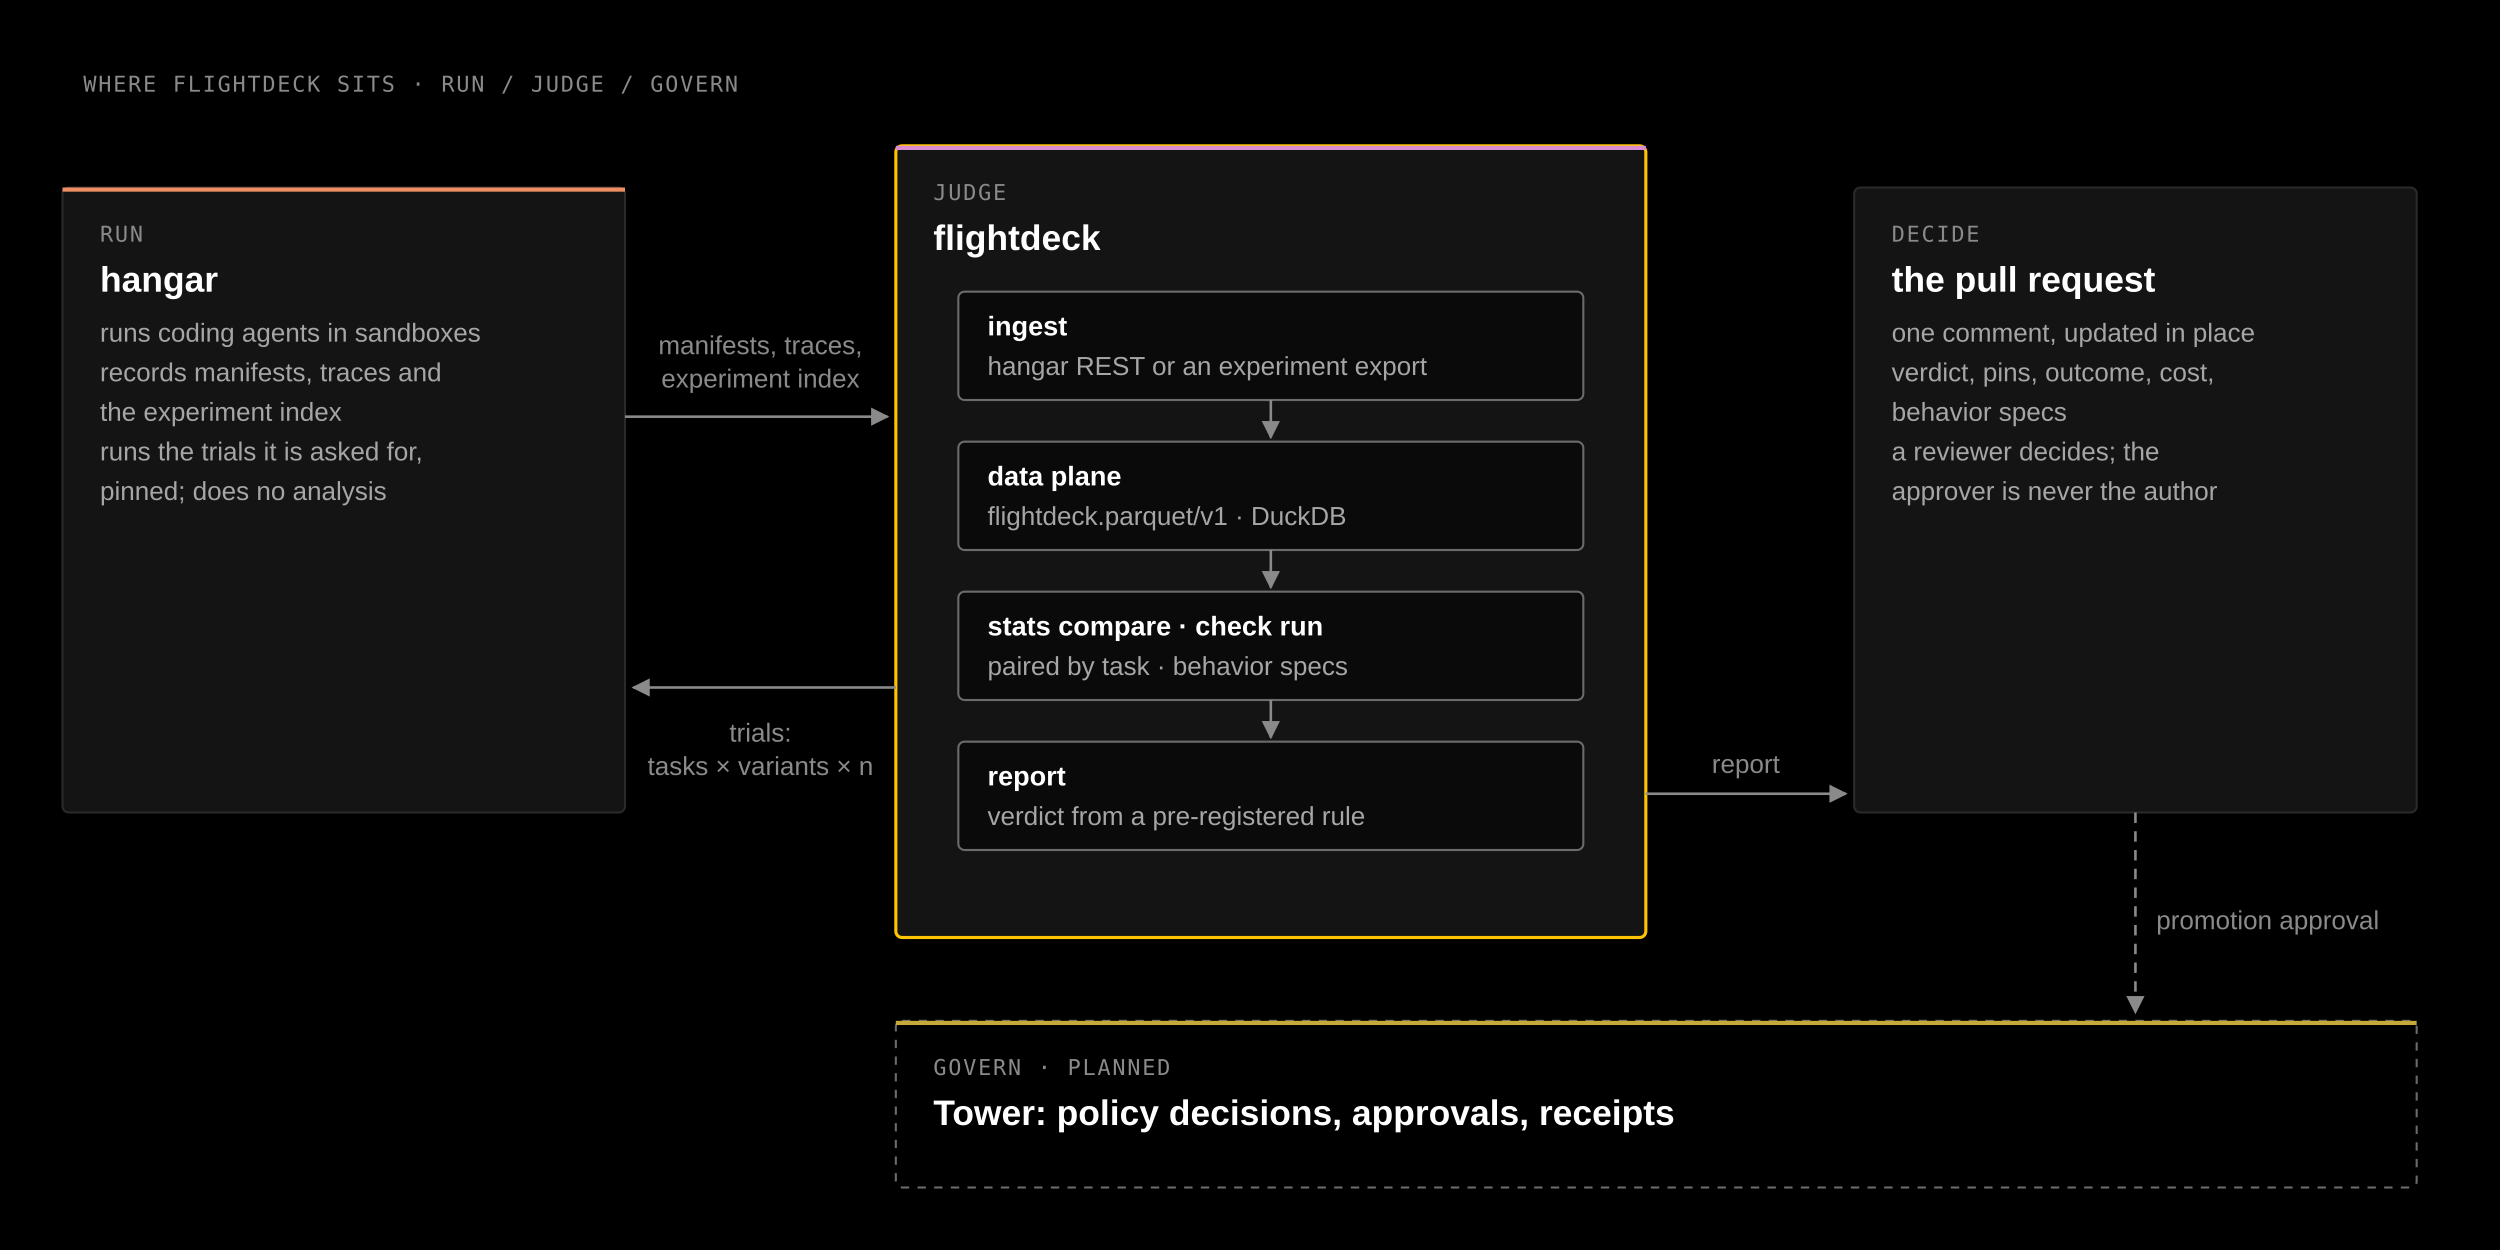
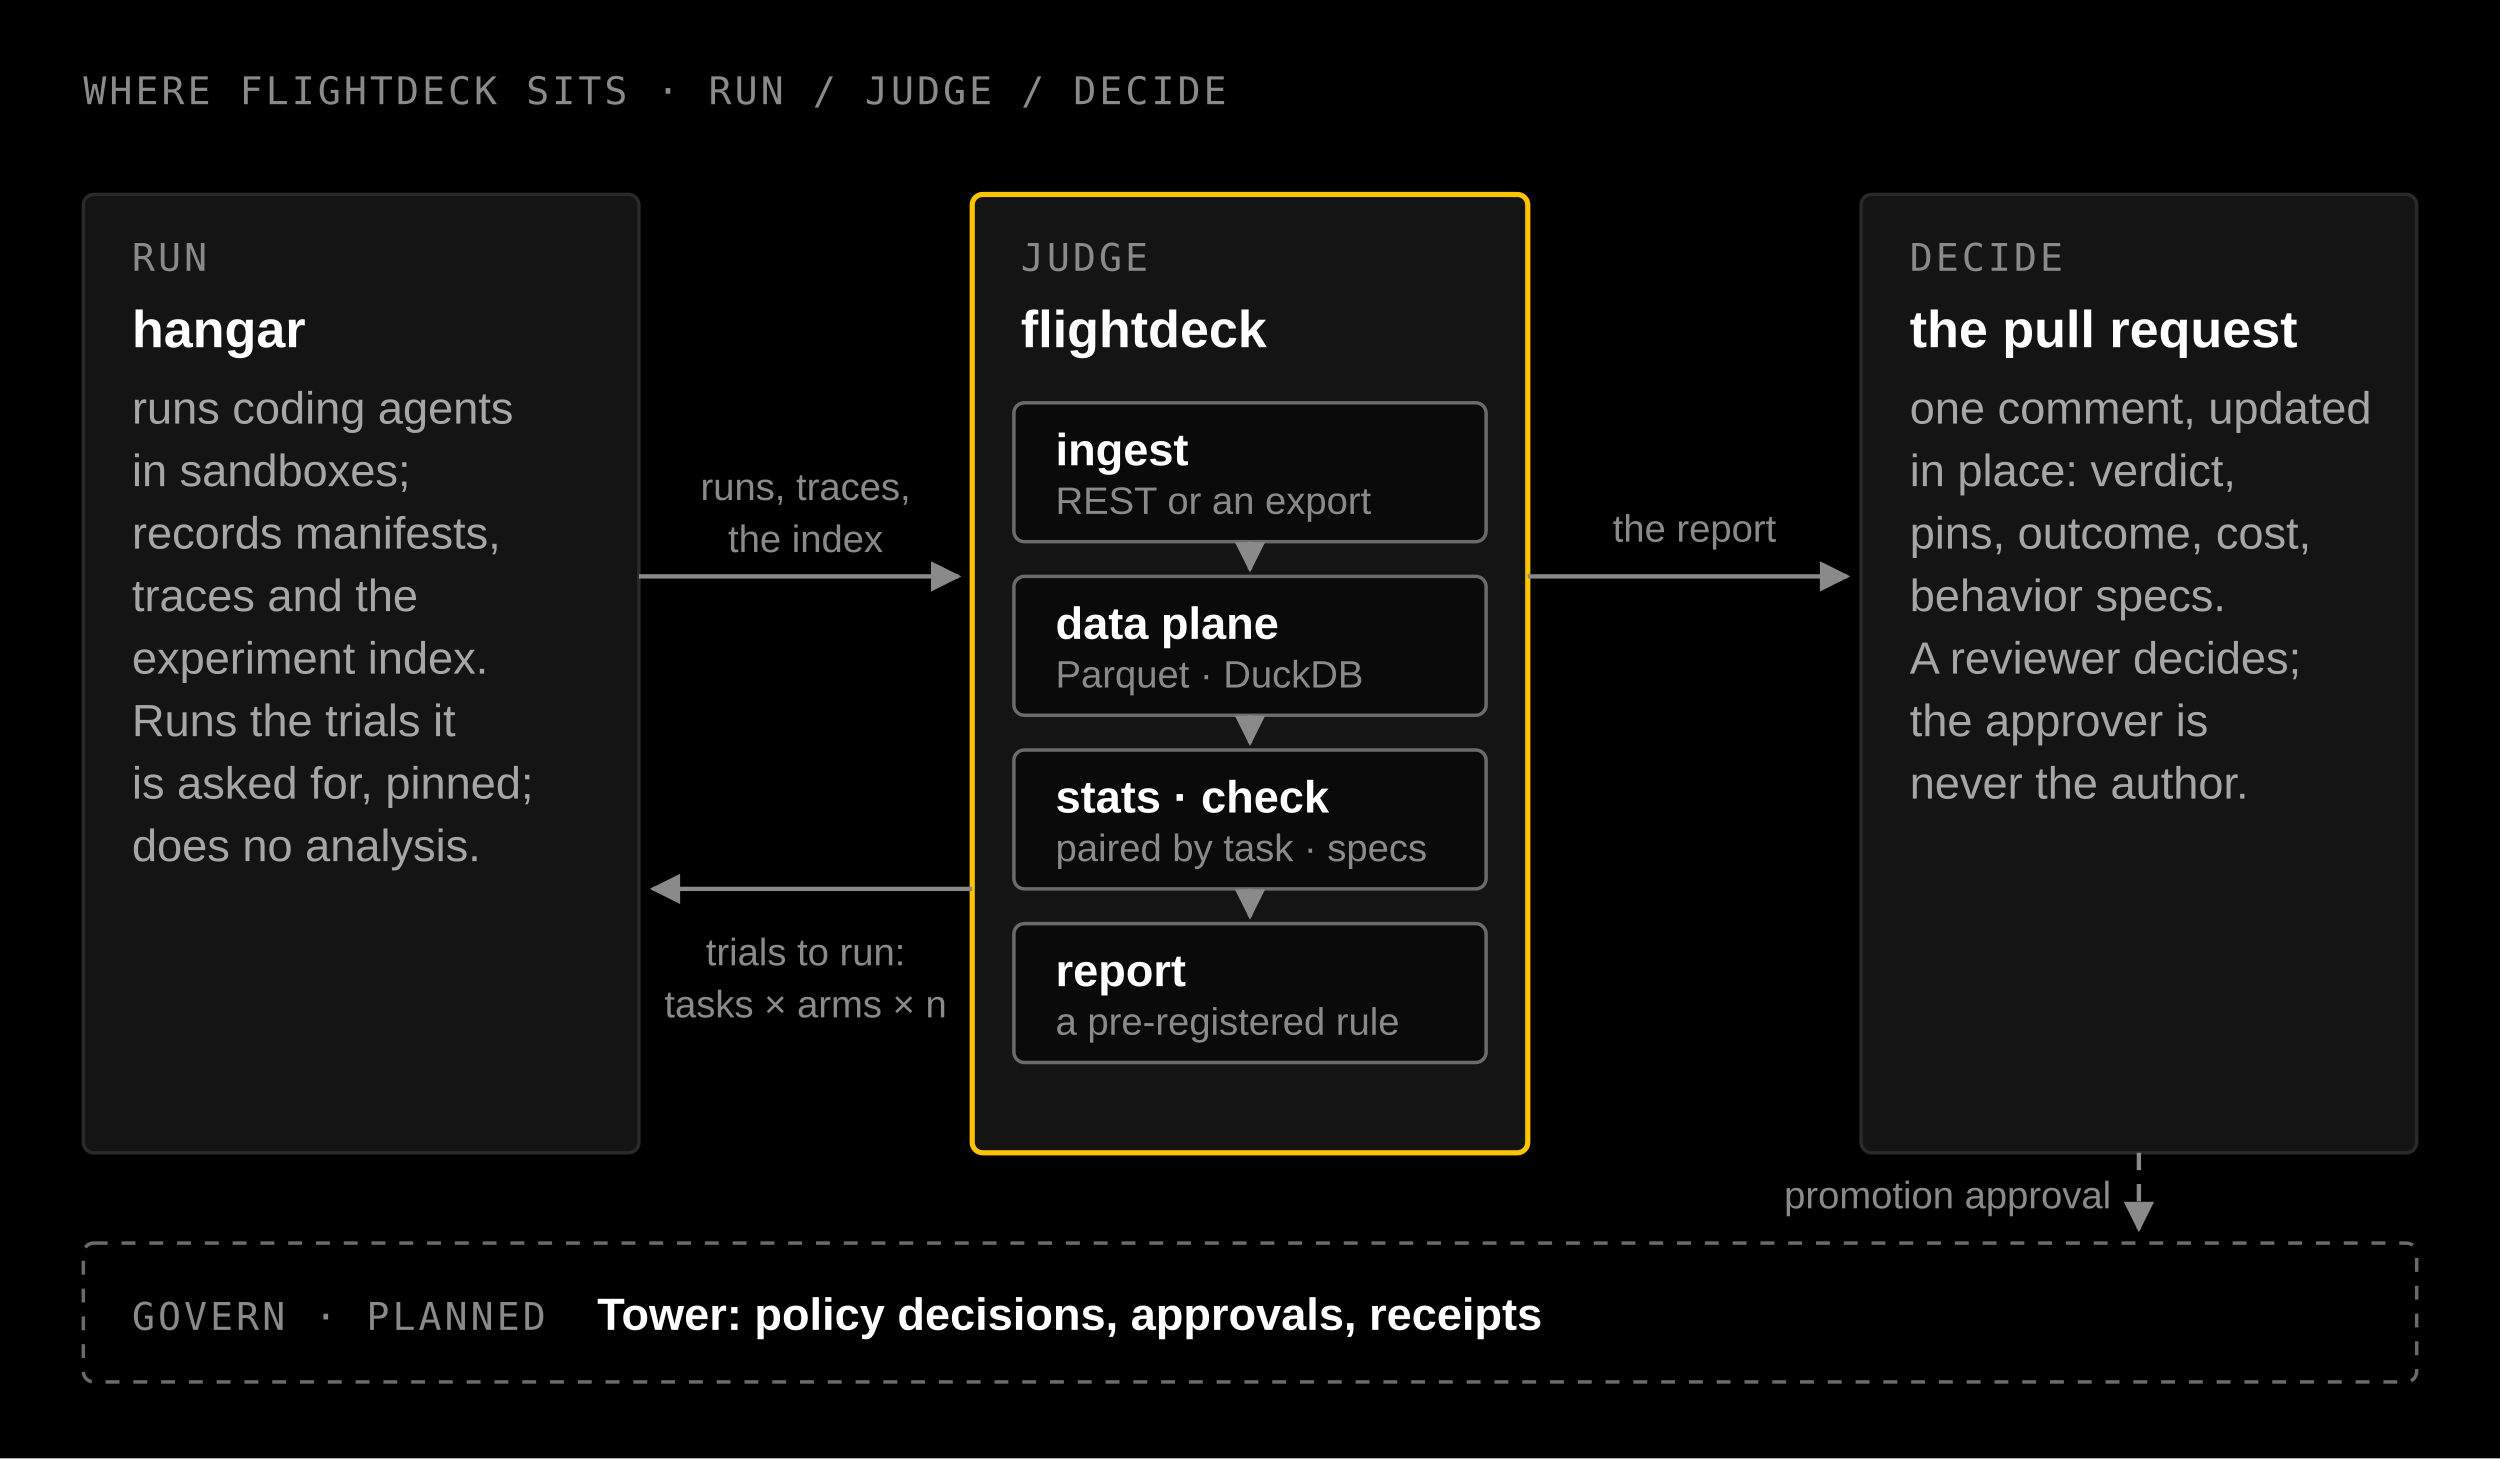
- <svg xmlns="http://www.w3.org/2000/svg" class="fd-d" viewBox="0 0 1200 600" role="img" aria-label="Where flightdeck sits: hangar runs, flightdeck judges, the pull request decides">
-   <style>.fd-d .n{font:700 17px Archivo,'Helvetica Neue',Arial,sans-serif;font-stretch:125%;fill:var(--af-fg, #FFFFFF)}.fd-d .s{font:700 13px Archivo,'Helvetica Neue',Arial,sans-serif;font-stretch:125%;fill:var(--af-fg, #FFFFFF)}.fd-d .b{font:400 12.5px 'Red Hat Text','Helvetica Neue',Arial,sans-serif;fill:var(--af-fg-muted, #A6A6A6)}.fd-d .e{font:400 12.5px 'Red Hat Text','Helvetica Neue',Arial,sans-serif;fill:var(--af-fg-subtle, #8A8A8A)}.fd-d .l{font:500 10.5px 'DM Mono',ui-monospace,Menlo,monospace;letter-spacing:.08em;fill:var(--af-fg-subtle, #8A8A8A)}.fd-d .edge{fill:none;stroke:var(--af-fg-subtle, #8A8A8A);stroke-width:1.25}.fd-d .plan{fill:none;stroke:var(--af-fg-subtle, #8A8A8A);stroke-width:1.25;stroke-dasharray:5 4}</style>
+ <svg xmlns="http://www.w3.org/2000/svg" class="fd-d" viewBox="0 0 720 420" width="720" height="420" style="max-width:100%;height:auto" role="img" aria-label="Where flightdeck sits: hangar runs, flightdeck judges, the pull request decides; Tower, planned, governs promotions">
+   <style>.fd-d .n{font:700 15px Archivo,'Helvetica Neue',Arial,sans-serif;font-stretch:125%;fill:var(--af-fg, #FFFFFF)}.fd-d .s{font:700 13px Archivo,'Helvetica Neue',Arial,sans-serif;font-stretch:125%;fill:var(--af-fg, #FFFFFF)}.fd-d .b{font:400 13px 'Red Hat Text','Helvetica Neue',Arial,sans-serif;fill:var(--af-fg-muted, #A6A6A6)}.fd-d .e{font:400 11px 'Red Hat Text','Helvetica Neue',Arial,sans-serif;fill:var(--af-fg-subtle, #8A8A8A)}.fd-d .l{font:500 11px 'DM Mono',ui-monospace,SFMono-Regular,Menlo,Consolas,monospace;letter-spacing:.08em;fill:var(--af-fg-subtle, #8A8A8A)}.fd-d .k{font:500 11px 'DM Mono',ui-monospace,SFMono-Regular,Menlo,Consolas,monospace;fill:var(--af-fg, #FFFFFF)}.fd-d .edge{fill:none;stroke:var(--af-fg-subtle, #8A8A8A);stroke-width:1.25}.fd-d .plan{fill:none;stroke:var(--af-fg-subtle, #8A8A8A);stroke-width:1.25;stroke-dasharray:5 4}</style>
  <defs>
-     <marker id="fd-arrow" viewBox="0 0 10 10" refX="9" refY="5" markerWidth="7" markerHeight="7" orient="auto-start-reverse">
+     <marker id="suite-arrow" viewBox="0 0 10 10" refX="9" refY="5" markerWidth="7" markerHeight="7" orient="auto-start-reverse">
      <path d="M0 0L10 5L0 10z" fill="var(--af-fg-subtle, #8A8A8A)" />
    </marker>
  </defs>
-   <rect width="1200" height="600" fill="var(--af-canvas, #000000)" />
-   <text class="l" x="40" y="44">WHERE FLIGHTDECK SITS · RUN / JUDGE / GOVERN</text>
-   <rect x="30" y="90" width="270" height="300" rx="3" fill="var(--af-raised, #141414)" stroke="var(--af-line, #2A2A2A)" />
-   <rect x="30" y="90" width="270" height="2" fill="var(--af-product-hangar, #EE8F63)" />
-   <text class="l" x="48" y="116">RUN</text>
-   <text class="n" x="48" y="140">hangar</text>
-   <text class="b" x="48" y="164">runs coding agents in sandboxes</text>
-   <text class="b" x="48" y="183">records manifests, traces and</text>
-   <text class="b" x="48" y="202">the experiment index</text>
-   <text class="b" x="48" y="221">runs the trials it is asked for,</text>
-   <text class="b" x="48" y="240">pinned; does no analysis</text>
-   <rect x="430" y="70" width="360" height="380" rx="3" fill="var(--af-raised, #141414)" stroke="var(--af-brand-line, #FFC400)" stroke-width="1.5" />
-   <rect x="430" y="70" width="360" height="2" fill="var(--af-product-flightdeck, #D98CD2)" />
-   <text class="l" x="448" y="96">JUDGE</text>
-   <text class="n" x="448" y="120">flightdeck</text>
-   <rect x="460" y="140" width="300" height="52" rx="3" fill="var(--af-surface, #0A0A0A)" stroke="var(--af-line-strong, #6B6B6B)" />
-   <text class="s" x="474" y="161">ingest</text>
-   <text class="b" x="474" y="180">hangar REST or an experiment export</text>
-   <rect x="460" y="212" width="300" height="52" rx="3" fill="var(--af-surface, #0A0A0A)" stroke="var(--af-line-strong, #6B6B6B)" />
-   <text class="s" x="474" y="233">data plane</text>
-   <text class="b" x="474" y="252">flightdeck.parquet/v1 · DuckDB</text>
-   <path class="edge" d="M610 192 V210" marker-end="url(#fd-arrow)" />
-   <rect x="460" y="284" width="300" height="52" rx="3" fill="var(--af-surface, #0A0A0A)" stroke="var(--af-line-strong, #6B6B6B)" />
-   <text class="s" x="474" y="305">stats compare · check run</text>
-   <text class="b" x="474" y="324">paired by task · behavior specs</text>
-   <path class="edge" d="M610 264 V282" marker-end="url(#fd-arrow)" />
-   <rect x="460" y="356" width="300" height="52" rx="3" fill="var(--af-surface, #0A0A0A)" stroke="var(--af-line-strong, #6B6B6B)" />
-   <text class="s" x="474" y="377">report</text>
-   <text class="b" x="474" y="396">verdict from a pre-registered rule</text>
-   <path class="edge" d="M610 336 V354" marker-end="url(#fd-arrow)" />
-   <rect x="890" y="90" width="270" height="300" rx="3" fill="var(--af-raised, #141414)" stroke="var(--af-line, #2A2A2A)" />
-   <text class="l" x="908" y="116">DECIDE</text>
-   <text class="n" x="908" y="140">the pull request</text>
-   <text class="b" x="908" y="164">one comment, updated in place</text>
-   <text class="b" x="908" y="183">verdict, pins, outcome, cost,</text>
-   <text class="b" x="908" y="202">behavior specs</text>
-   <text class="b" x="908" y="221">a reviewer decides; the</text>
-   <text class="b" x="908" y="240">approver is never the author</text>
-   <path class="edge" d="M300 200 H426" marker-end="url(#fd-arrow)" />
-   <text class="e" x="365" y="170" text-anchor="middle">manifests, traces,</text>
-   <text class="e" x="365" y="186" text-anchor="middle">experiment index</text>
-   <path class="edge" d="M430 330 H304" marker-end="url(#fd-arrow)" />
-   <text class="e" x="365" y="356" text-anchor="middle">trials:</text>
-   <text class="e" x="365" y="372" text-anchor="middle">tasks × variants × n</text>
-   <path class="edge" d="M790 381 H886" marker-end="url(#fd-arrow)" />
-   <text class="e" x="838" y="371" text-anchor="middle">report</text>
-   <rect x="430" y="490" width="730" height="80" rx="3" fill="var(--af-raised, #141414)" stroke="var(--af-line-strong, #6B6B6B)" stroke-dasharray="4 4" fill-opacity="0" />
-   <rect x="430" y="490" width="730" height="2" fill="var(--af-product-tower, #C5A93B)" />
-   <text class="l" x="448" y="516">GOVERN · PLANNED</text>
-   <text class="n" x="448" y="540">Tower: policy decisions, approvals, receipts</text>
-   <path class="plan" d="M1025 390 V486" marker-end="url(#fd-arrow)" />
-   <text class="e" x="1035" y="446" text-anchor="start">promotion approval</text>
+   <rect width="720" height="420" fill="var(--af-canvas, #000000)" />
+   <text class="l" x="24" y="30">WHERE FLIGHTDECK SITS · RUN / JUDGE / DECIDE</text>
+   <rect x="24" y="56" width="160" height="276" rx="3" fill="var(--af-raised, #141414)" stroke="var(--af-line, #2A2A2A)" />
+   <text class="l" x="38" y="78">RUN</text>
+   <text class="n" x="38" y="100">hangar</text>
+   <text class="b" x="38" y="122">runs coding agents</text>
+   <text class="b" x="38" y="140">in sandboxes;</text>
+   <text class="b" x="38" y="158">records manifests,</text>
+   <text class="b" x="38" y="176">traces and the</text>
+   <text class="b" x="38" y="194">experiment index.</text>
+   <text class="b" x="38" y="212">Runs the trials it</text>
+   <text class="b" x="38" y="230">is asked for, pinned;</text>
+   <text class="b" x="38" y="248">does no analysis.</text>
+   <rect x="280" y="56" width="160" height="276" rx="3" fill="var(--af-raised, #141414)" stroke="var(--af-brand-line, #FFC400)" stroke-width="1.5" />
+   <text class="l" x="294" y="78">JUDGE</text>
+   <text class="n" x="294" y="100">flightdeck</text>
+   <rect x="292" y="116" width="136" height="40" rx="3" fill="var(--af-surface, #0A0A0A)" stroke="var(--af-line-strong, #6B6B6B)" />
+   <text class="s" x="304" y="134">ingest</text>
+   <text class="e" x="304" y="148">REST or an export</text>
+   <rect x="292" y="166" width="136" height="40" rx="3" fill="var(--af-surface, #0A0A0A)" stroke="var(--af-line-strong, #6B6B6B)" />
+   <text class="s" x="304" y="184">data plane</text>
+   <text class="e" x="304" y="198">Parquet · DuckDB</text>
+   <path class="edge" d="M360 156 V164" marker-end="url(#suite-arrow)" />
+   <rect x="292" y="216" width="136" height="40" rx="3" fill="var(--af-surface, #0A0A0A)" stroke="var(--af-line-strong, #6B6B6B)" />
+   <text class="s" x="304" y="234">stats · check</text>
+   <text class="e" x="304" y="248">paired by task · specs</text>
+   <path class="edge" d="M360 206 V214" marker-end="url(#suite-arrow)" />
+   <rect x="292" y="266" width="136" height="40" rx="3" fill="var(--af-surface, #0A0A0A)" stroke="var(--af-line-strong, #6B6B6B)" />
+   <text class="s" x="304" y="284">report</text>
+   <text class="e" x="304" y="298">a pre-registered rule</text>
+   <path class="edge" d="M360 256 V264" marker-end="url(#suite-arrow)" />
+   <rect x="536" y="56" width="160" height="276" rx="3" fill="var(--af-raised, #141414)" stroke="var(--af-line, #2A2A2A)" />
+   <text class="l" x="550" y="78">DECIDE</text>
+   <text class="n" x="550" y="100">the pull request</text>
+   <text class="b" x="550" y="122">one comment, updated</text>
+   <text class="b" x="550" y="140">in place: verdict,</text>
+   <text class="b" x="550" y="158">pins, outcome, cost,</text>
+   <text class="b" x="550" y="176">behavior specs.</text>
+   <text class="b" x="550" y="194">A reviewer decides;</text>
+   <text class="b" x="550" y="212">the approver is</text>
+   <text class="b" x="550" y="230">never the author.</text>
+   <path class="edge" d="M184 166 H276" marker-end="url(#suite-arrow)" />
+   <text class="e" x="232" y="144" text-anchor="middle">runs, traces,</text>
+   <text class="e" x="232" y="159" text-anchor="middle">the index</text>
+   <path class="edge" d="M280 256 H188" marker-end="url(#suite-arrow)" />
+   <text class="e" x="232" y="278" text-anchor="middle">trials to run:</text>
+   <text class="e" x="232" y="293" text-anchor="middle">tasks × arms × n</text>
+   <path class="edge" d="M440 166 H532" marker-end="url(#suite-arrow)" />
+   <text class="e" x="488" y="156" text-anchor="middle">the report</text>
+   <rect x="24" y="358" width="672" height="40" rx="3" fill="var(--af-raised, #141414)" stroke="var(--af-line-strong, #6B6B6B)" stroke-dasharray="4 4" fill-opacity="0" />
+   <text class="n" x="38" y="384" />
+   <text class="l" x="38" y="383" text-anchor="start">GOVERN · PLANNED</text>
+   <text class="s" x="172" y="383" text-anchor="start">Tower: policy decisions, approvals, receipts</text>
+   <path class="plan" d="M616 332 V354" marker-end="url(#suite-arrow)" />
+   <text class="e" x="608" y="348" text-anchor="end">promotion approval</text>
</svg>
